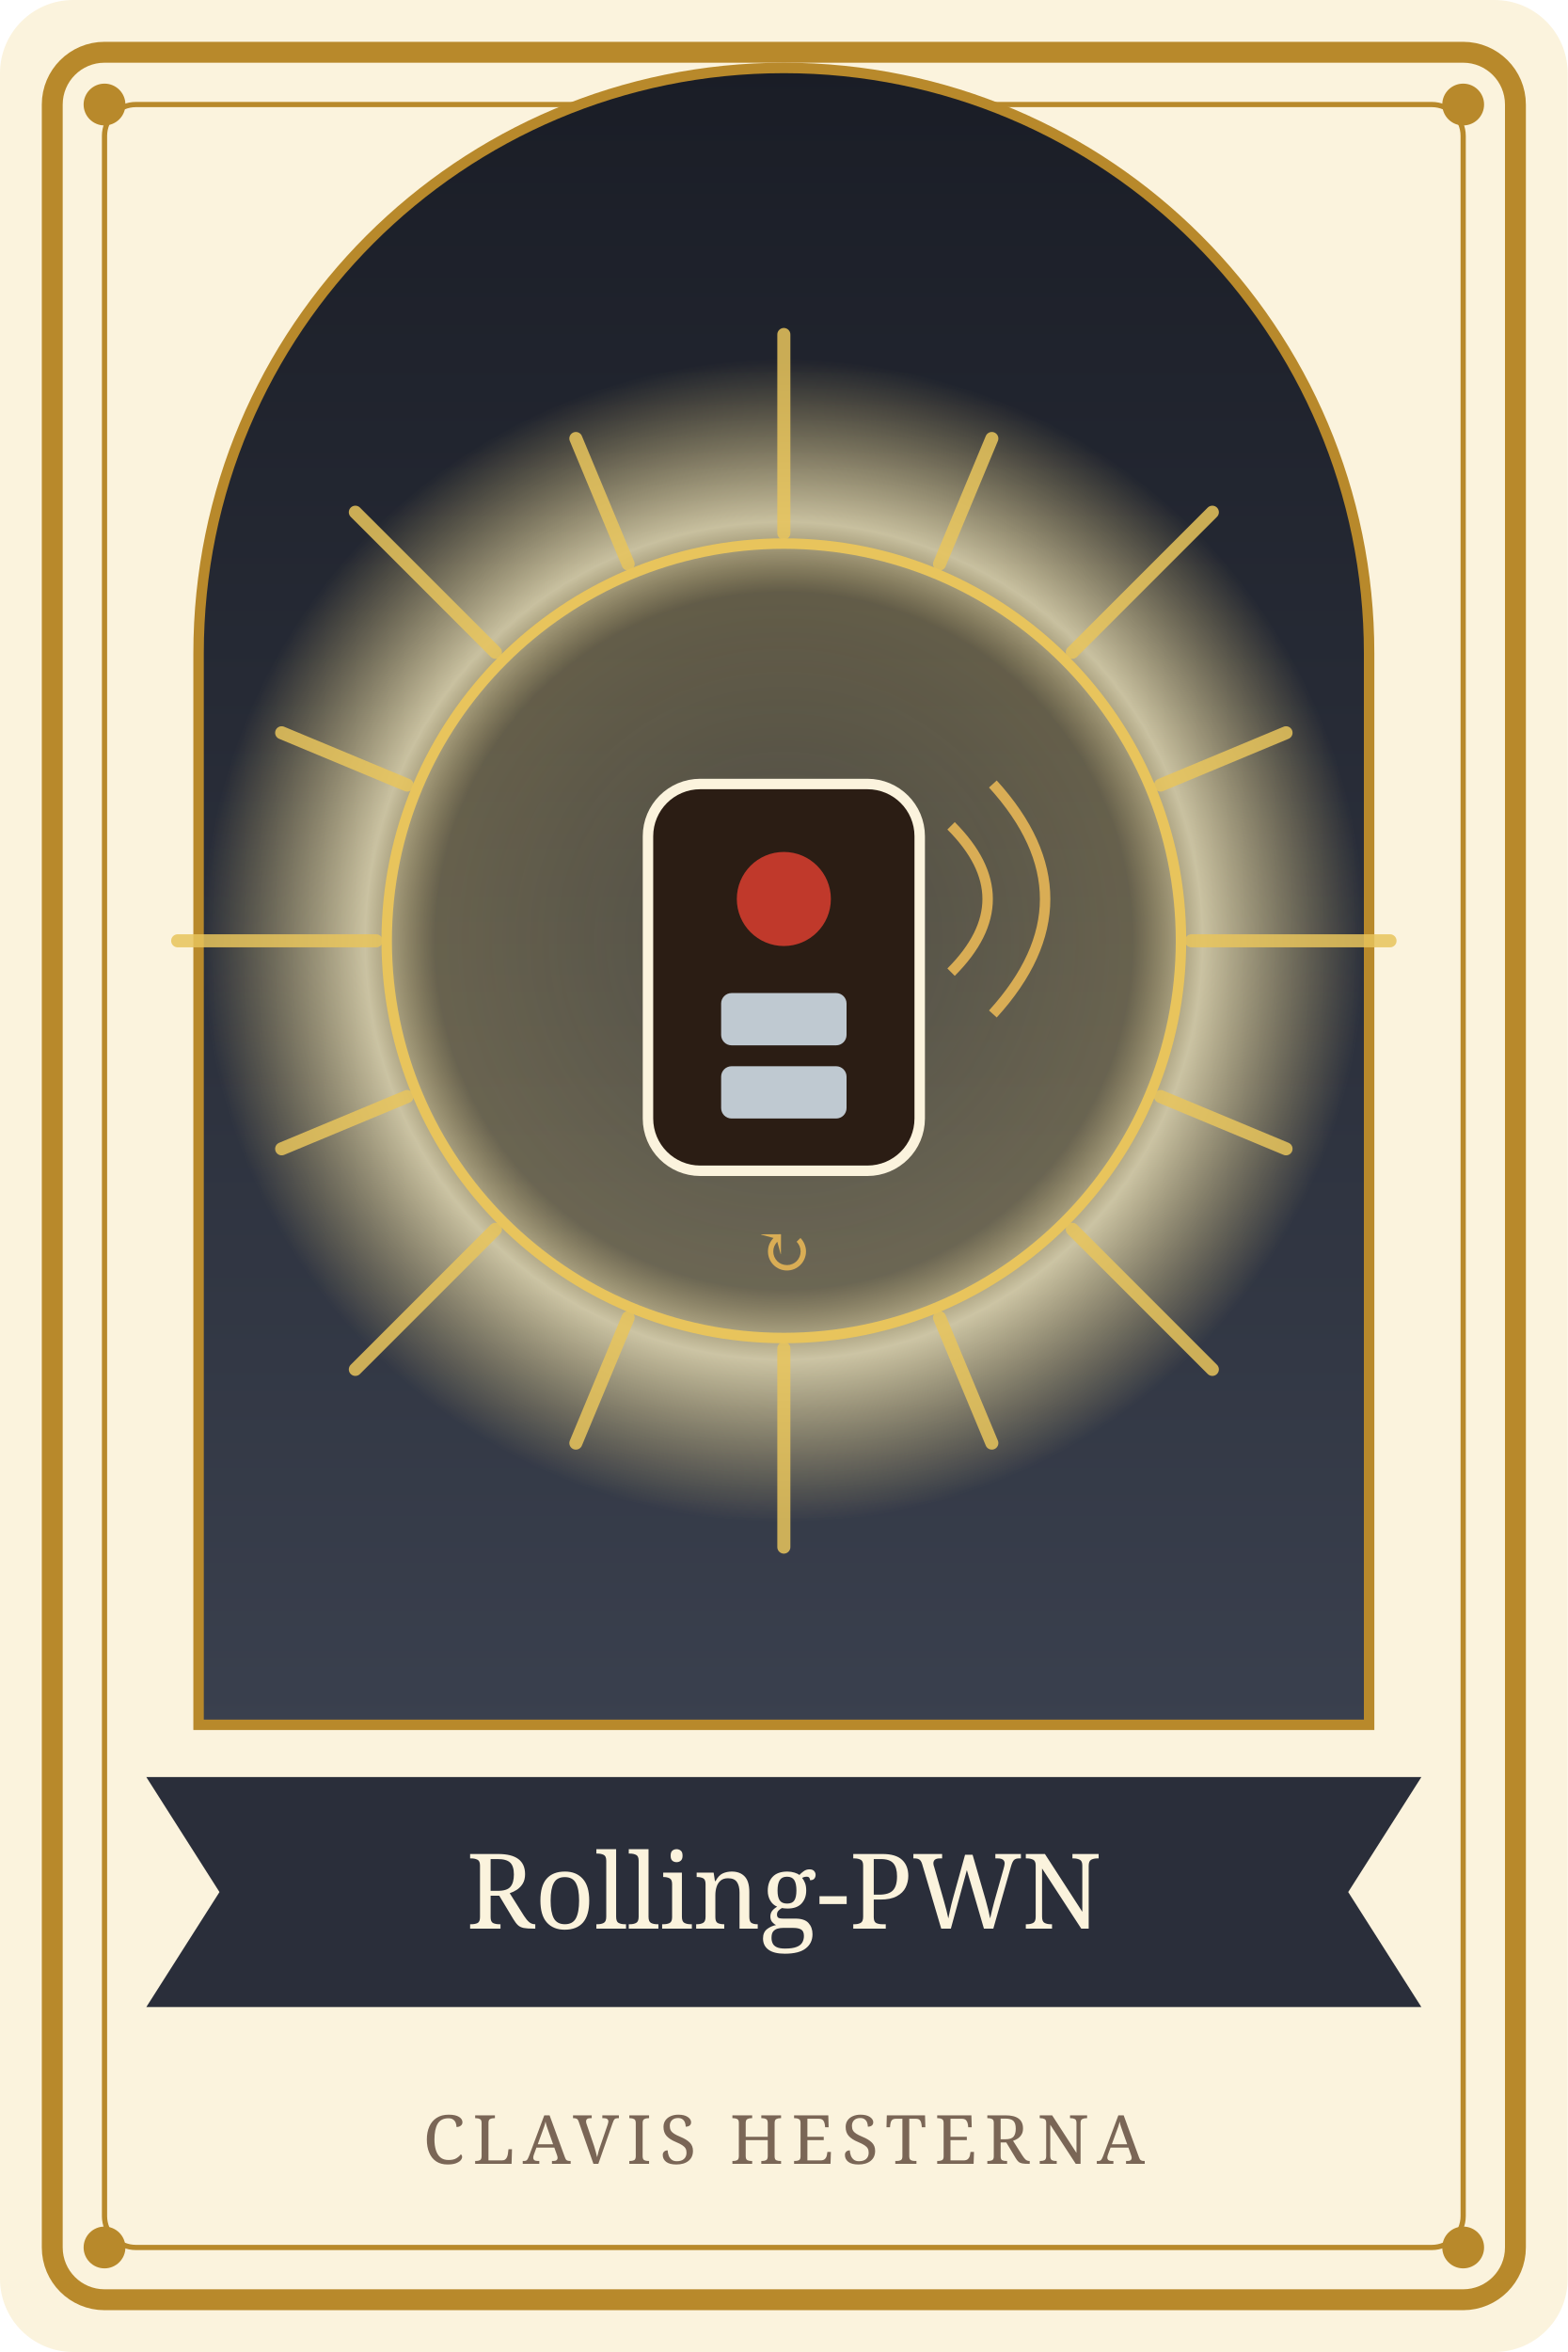
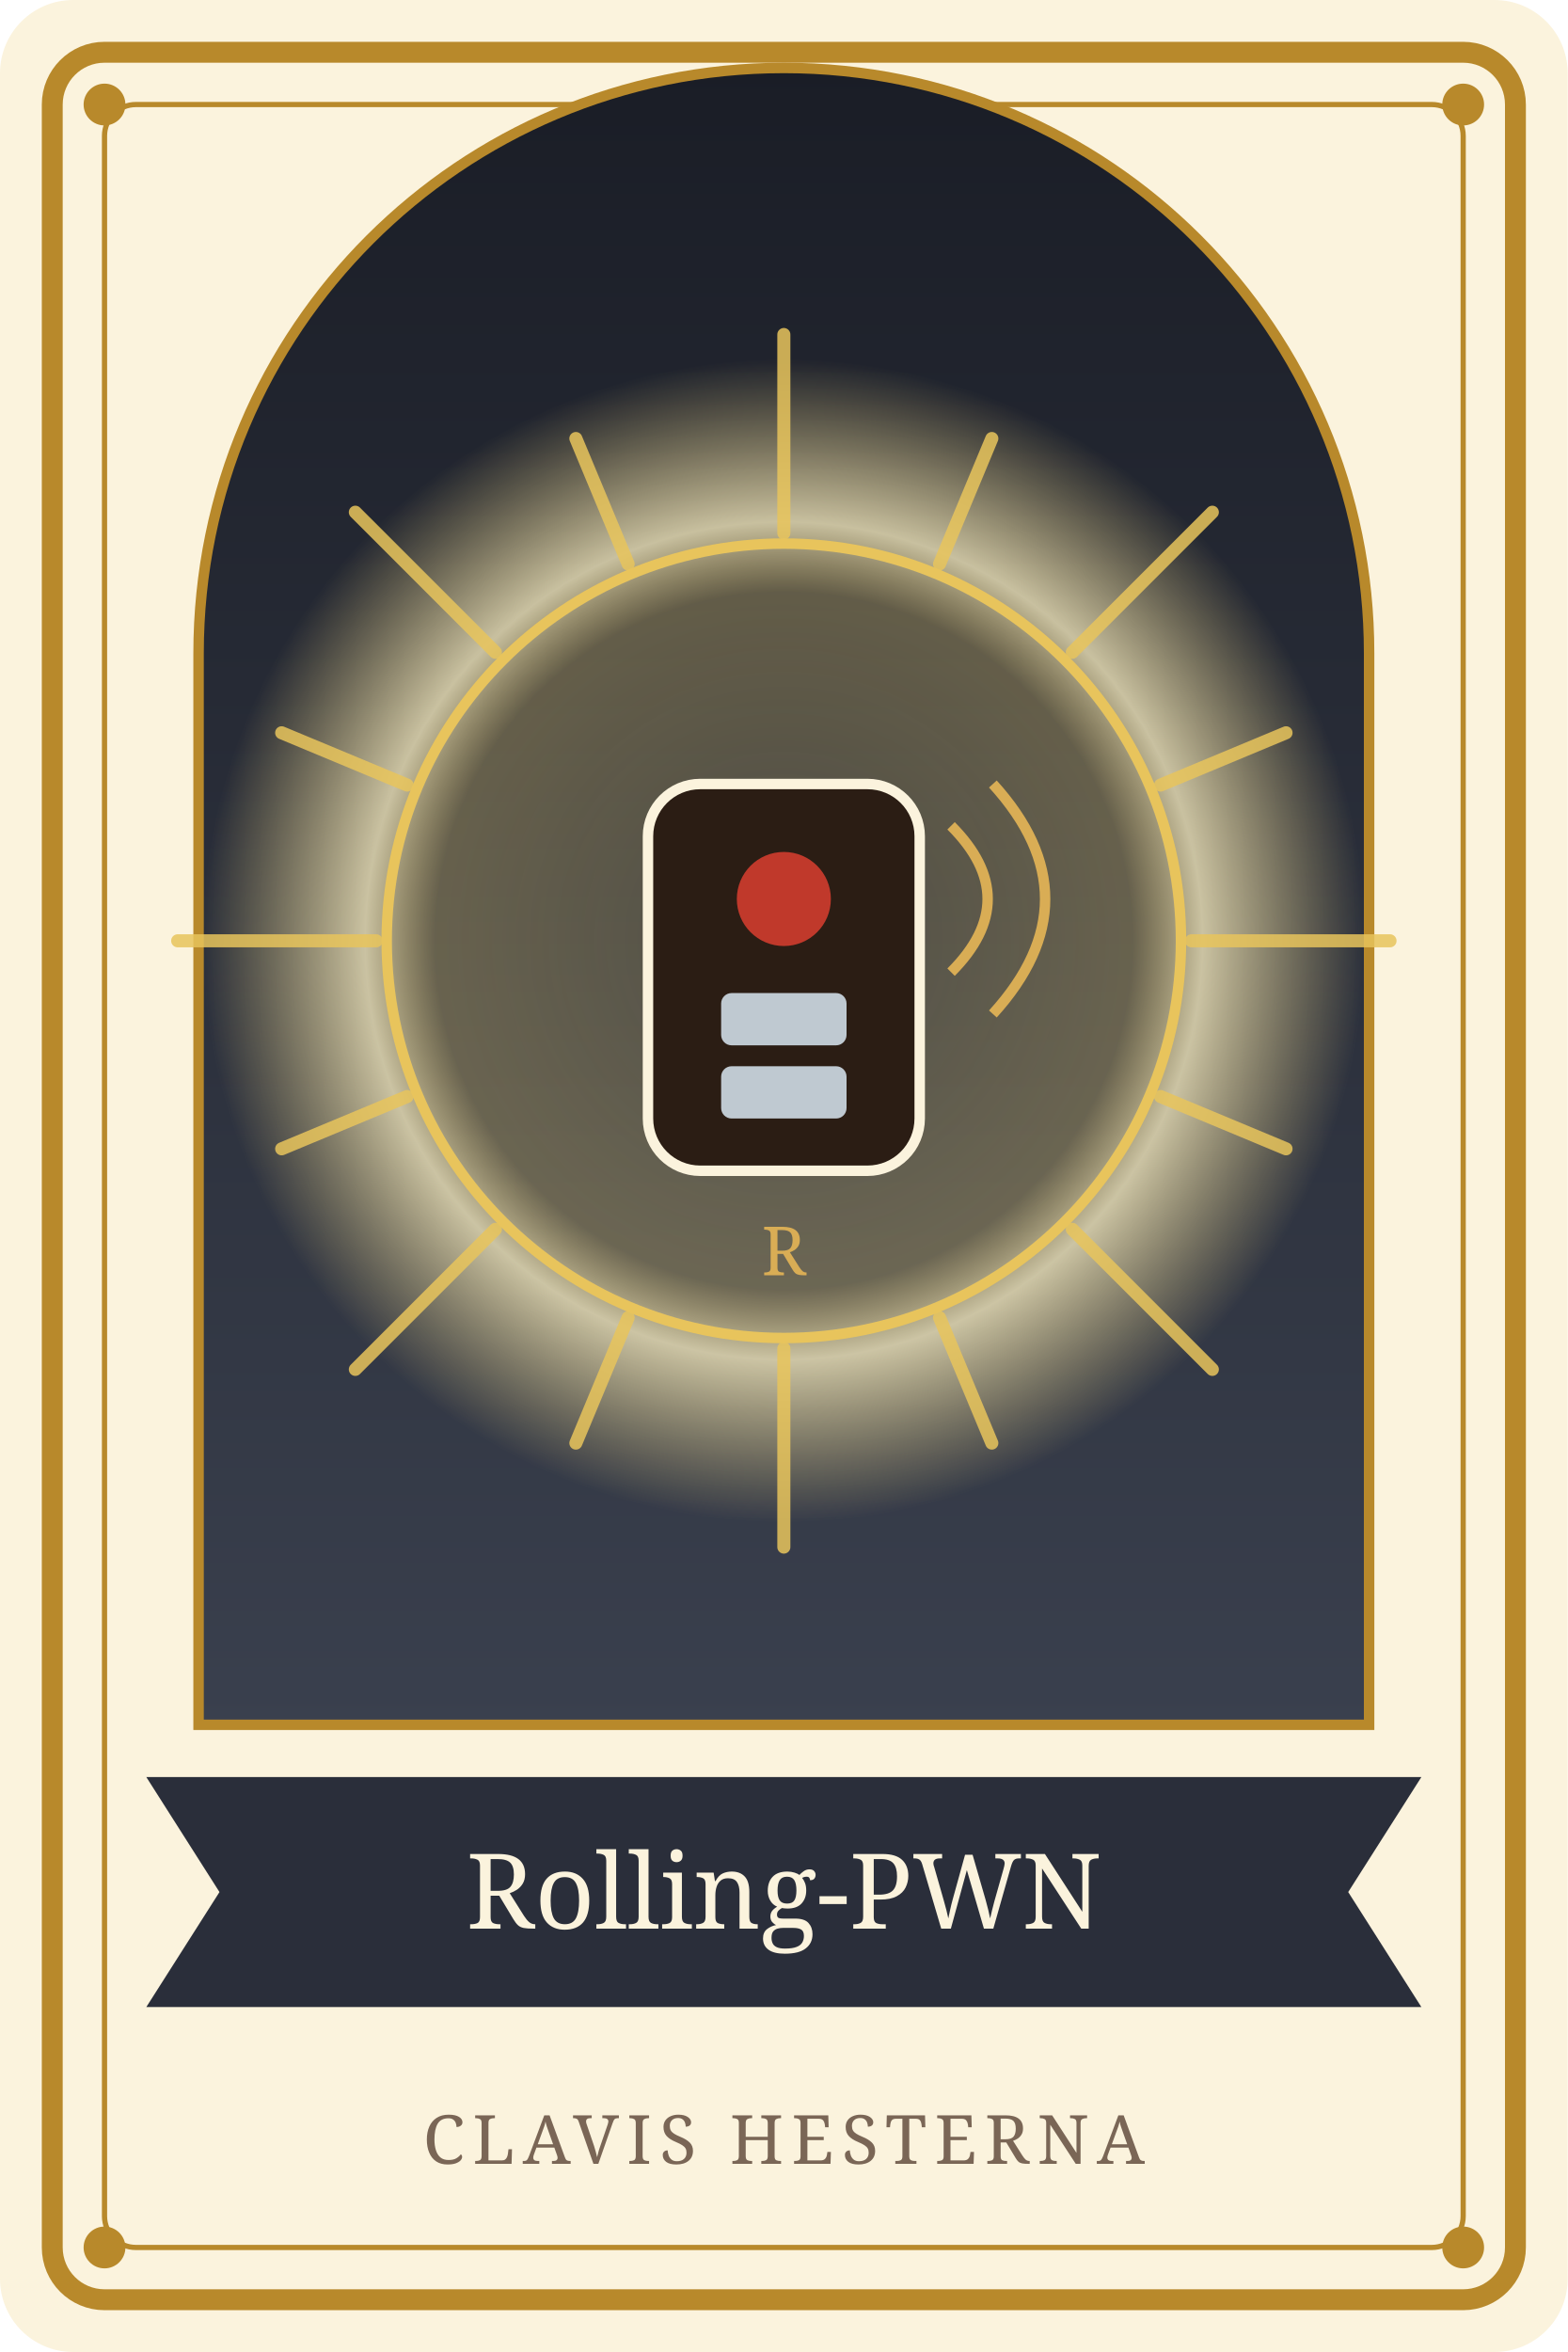
<svg xmlns="http://www.w3.org/2000/svg" viewBox="0 0 300 450" role="img" aria-label="Rolling-PWN">
  <defs>
    <radialGradient id="s-rolling-pwn-halo">
      <stop offset="0%" stop-color="#f5d77a" stop-opacity="0.18" />
      <stop offset="60%" stop-color="#f5d77a" stop-opacity="0.3" />
      <stop offset="72%" stop-color="#fff3c4" stop-opacity="0.75" />
      <stop offset="100%" stop-color="#f5d77a" stop-opacity="0" />
    </radialGradient>
    <linearGradient id="s-rolling-pwn-niche" x1="0" y1="0" x2="0" y2="1">
      <stop offset="0%" stop-color="#1a1d26" />
      <stop offset="100%" stop-color="#3a404e" />
    </linearGradient>
  </defs>
  <rect width="300" height="450" rx="14" fill="#fbf3dd" />
  <rect x="10" y="10" width="280" height="430" rx="10" fill="none" stroke="#b8892b" stroke-width="4" />
  <rect x="20" y="20" width="260" height="410" rx="6" fill="none" stroke="#b8892b" stroke-width="1" />
  <g fill="#b8892b">
    <circle cx="20" cy="20" r="4" />
    <circle cx="280" cy="20" r="4" />
    <circle cx="20" cy="430" r="4" />
    <circle cx="280" cy="430" r="4" />
  </g>
  <path d="M38 330 V125 A112 112 0 0 1 262 125 V330 Z" fill="url(#s-rolling-pwn-niche)" stroke="#b8892b" stroke-width="2" />
  <circle cx="150" cy="180" r="112" fill="url(#s-rolling-pwn-halo)" />
  <g stroke="#e8c45c" stroke-width="2.5" stroke-linecap="round" opacity="0.85">
    <line x1="228.0" y1="180.0" x2="266.0" y2="180.0" />
    <line x1="222.1" y1="209.8" x2="246.1" y2="219.8" />
    <line x1="205.2" y1="235.2" x2="232.0" y2="262.0" />
    <line x1="179.8" y1="252.1" x2="189.8" y2="276.1" />
    <line x1="150.0" y1="258.0" x2="150.0" y2="296.0" />
    <line x1="120.2" y1="252.1" x2="110.2" y2="276.1" />
    <line x1="94.8" y1="235.2" x2="68.0" y2="262.0" />
    <line x1="77.9" y1="209.8" x2="53.9" y2="219.8" />
    <line x1="72.0" y1="180.0" x2="34.0" y2="180.0" />
    <line x1="77.9" y1="150.2" x2="53.9" y2="140.2" />
    <line x1="94.8" y1="124.8" x2="68.0" y2="98.0" />
    <line x1="120.2" y1="107.9" x2="110.2" y2="83.9" />
    <line x1="150.0" y1="102.0" x2="150.0" y2="64.0" />
    <line x1="179.8" y1="107.9" x2="189.8" y2="83.9" />
    <line x1="205.2" y1="124.8" x2="232.0" y2="98.0" />
    <line x1="222.1" y1="150.2" x2="246.1" y2="140.2" />
  </g>
  <circle cx="150" cy="180" r="76" fill="none" stroke="#e8c45c" stroke-width="2" />
  <g>
    <rect x="124" y="150" width="52" height="74" rx="10" fill="#2b1d14" stroke="#fbf3dd" stroke-width="2" />
    <circle cx="150" cy="172" r="9" fill="#c0392b" />
    <rect x="138" y="190" width="24" height="10" rx="2" fill="#bfc9d1" />
    <rect x="138" y="204" width="24" height="10" rx="2" fill="#bfc9d1" />
    <g fill="none" stroke="#d9ad55" stroke-width="2">
      <path d="M182 158 Q196 172 182 186" />
      <path d="M190 150 Q210 172 190 194" />
    </g>
-     <text x="150" y="244" text-anchor="middle" font-family="'EB Garamond', Georgia, serif" font-size="13" fill="#d9ad55">↻</text>
+     <text x="150" y="244" text-anchor="middle" font-family="'EB Garamond', Georgia, serif" font-size="13" fill="#d9ad55">R</text>
  </g>
  <path d="M28 340 h244 l-14 22 l14 22 h-244 l14 -22 z" fill="#2a2e3a" />
  <text x="150" y="369" text-anchor="middle" font-family="'EB Garamond', Georgia, serif" font-size="20" fill="#fbf3dd">Rolling-PWN</text>
  <text x="150" y="414" text-anchor="middle" font-family="'EB Garamond', Georgia, serif" font-size="13" letter-spacing="1.5" fill="#7a6656">CLAVIS HESTERNA</text>
</svg>
